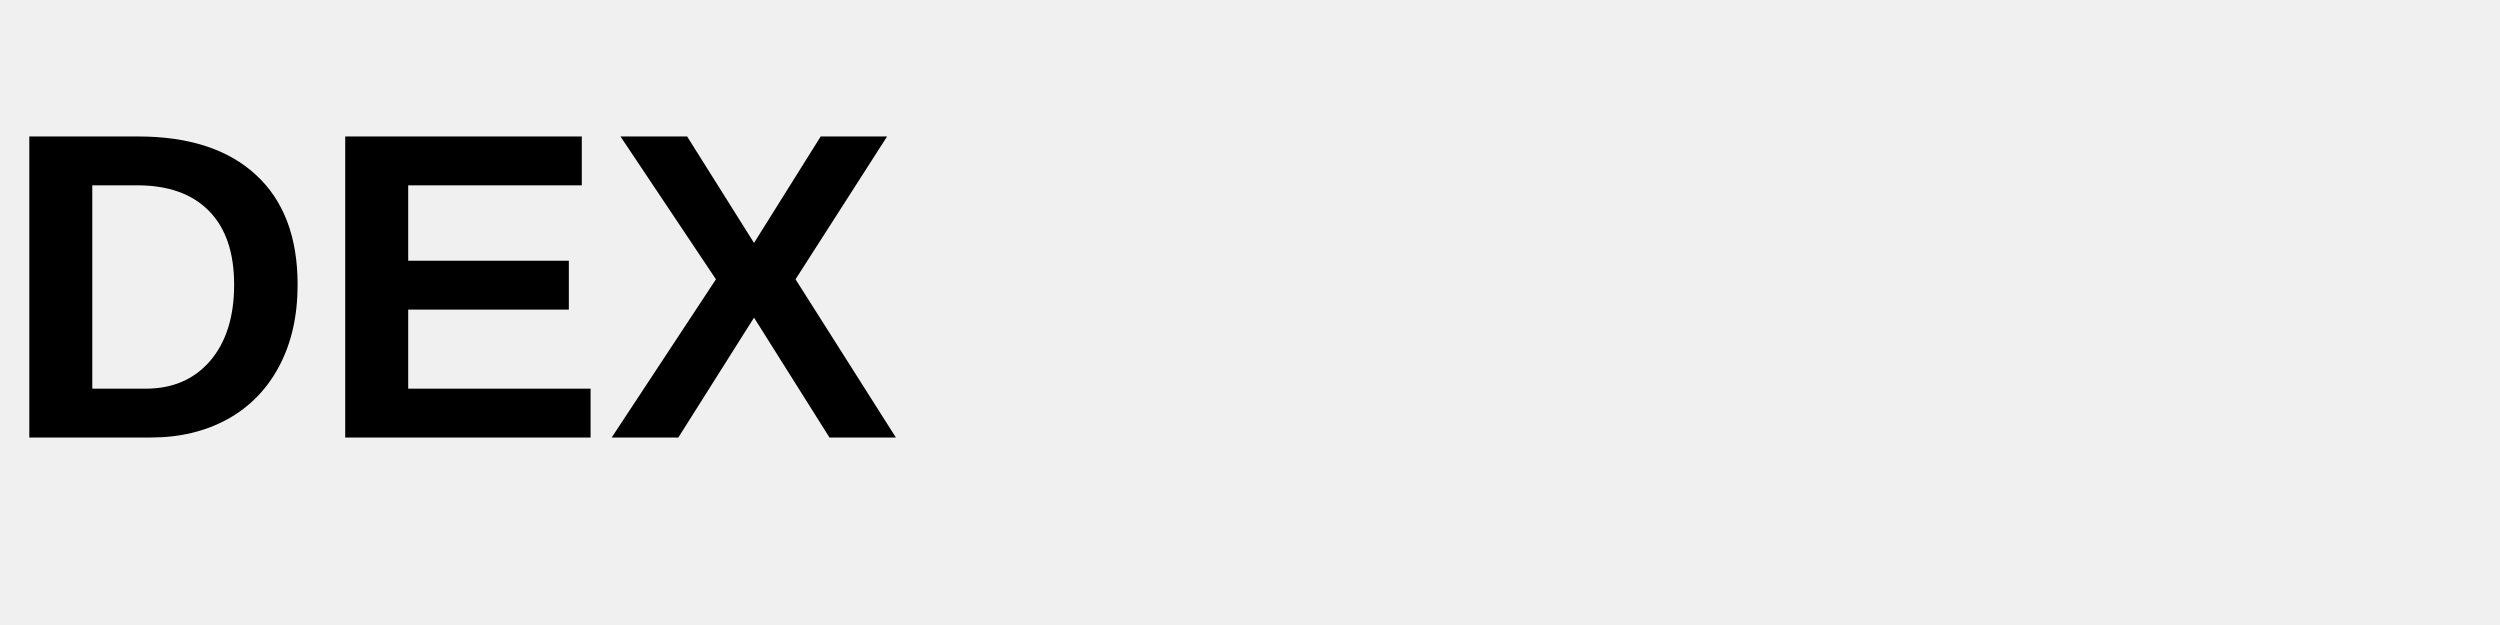
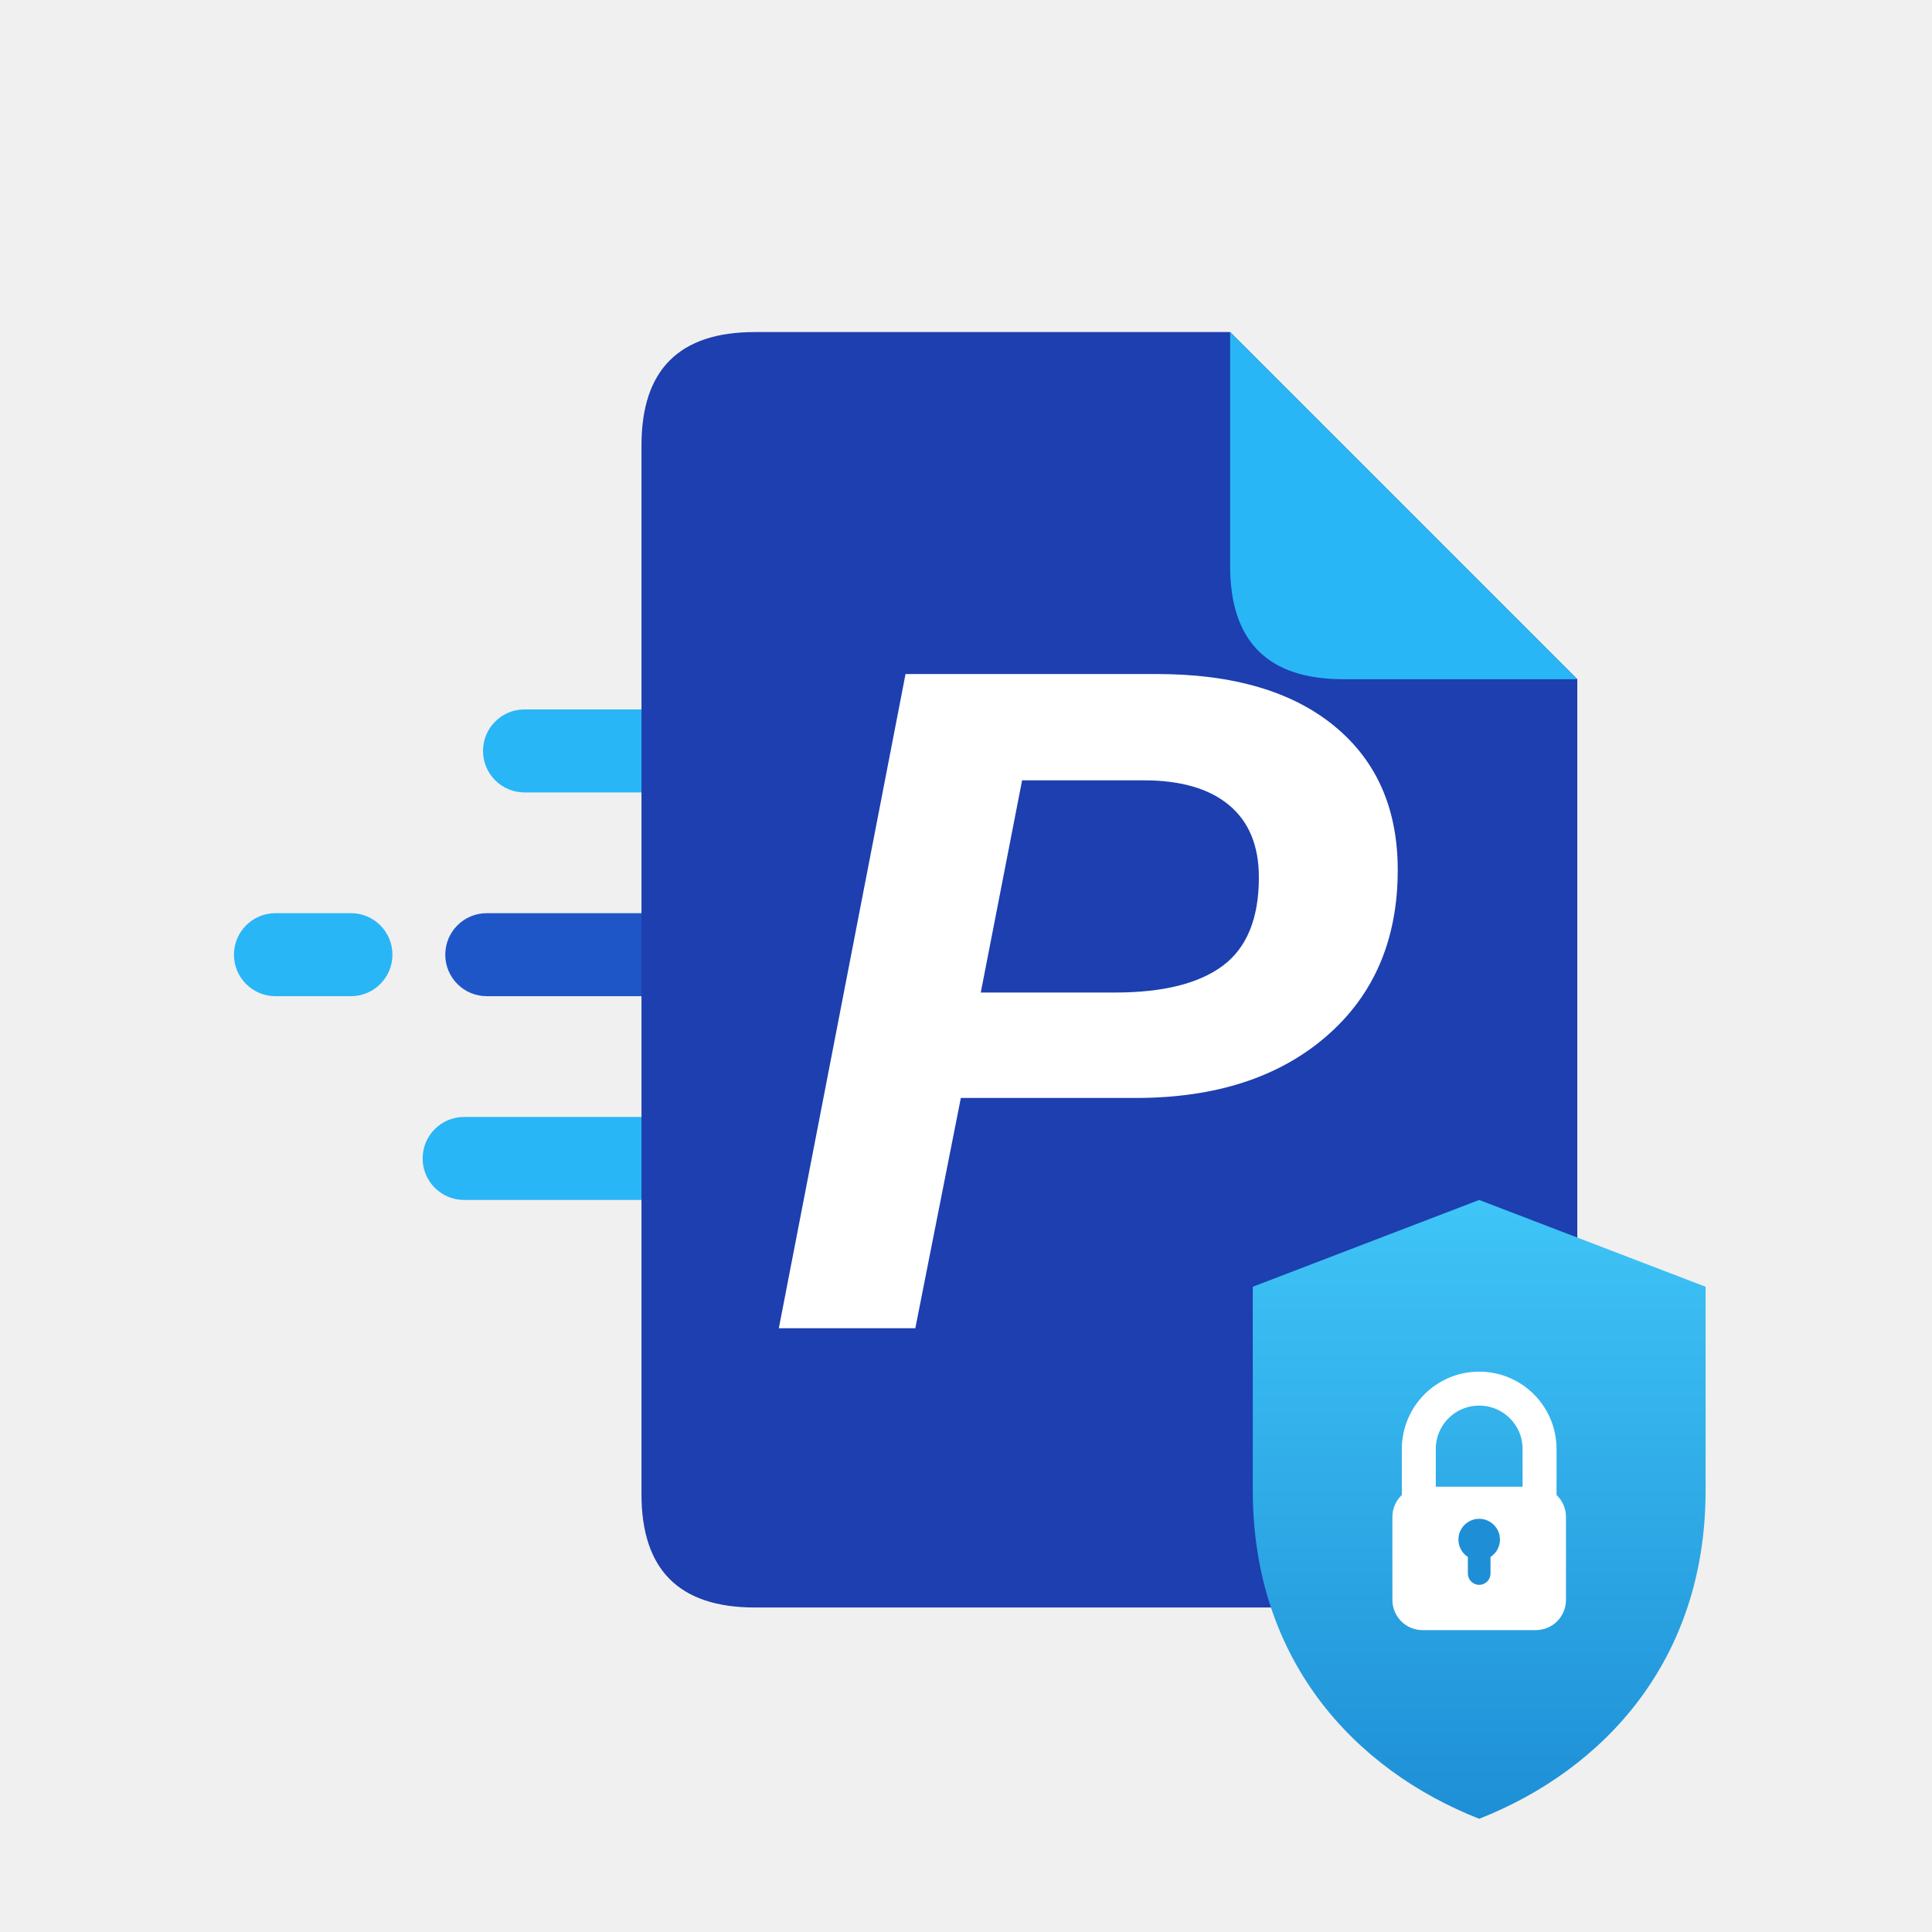
- <svg xmlns="http://www.w3.org/2000/svg" width="160" height="40" viewBox="0 0 160 40">
-   <text x="0" y="28" font-family="DexpdfCustom, Arial, sans-serif" font-size="28" font-weight="800">DEX<span fill="#FF0000">PDF</span>
-   </text>
+ <svg xmlns="http://www.w3.org/2000/svg" viewBox="0 0 512 512" role="img" aria-label="DexPDF">
+   <defs>
+     <linearGradient id="shieldGrad" x1="0" y1="0" x2="0" y2="1">
+       <stop offset="0" stop-color="#3FC5F7" />
+       <stop offset="1" stop-color="#1E8FD6" />
+     </linearGradient>
+   </defs>
+   <rect x="128" y="188" width="94" height="22" rx="11" fill="#29B6F6" />
+   <rect x="62" y="242" width="42" height="22" rx="11" fill="#29B6F6" />
+   <rect x="118" y="242" width="142" height="22" rx="11" fill="#1E56C8" />
+   <rect x="112" y="296" width="106" height="22" rx="11" fill="#29B6F6" />
+   <path d="M200 88 H326 L418 180 V396 Q418 426 388 426 H200 Q170 426 170 396 V118 Q170 88 200 88 Z" fill="#1D3FB0" />
+   <path d="M326 88 L418 180 H356 Q326 180 326 150 Z" fill="#29B6F6" />
+   <text x="286" y="352" text-anchor="middle" fill="#FFFFFF" font-family="'Arial Black', Arial, Helvetica, sans-serif" font-weight="900" font-style="italic" font-size="252">P</text>
+   <path d="M392 318 l60 23 v54 c0 45 -27 74 -60 87 c-33 -13 -60 -42 -60 -87 v-54 Z" fill="url(#shieldGrad)" />
+   <path d="M376 396 v-12 a16 16 0 0 1 32 0 v12" fill="none" stroke="#FFFFFF" stroke-width="9" stroke-linecap="round" />
+   <rect x="369" y="394" width="46" height="38" rx="8" fill="#FFFFFF" />
+   <circle cx="392" cy="408" r="5.5" fill="#1E8FD6" />
+   <rect x="389" y="408" width="6" height="12" rx="3" fill="#1E8FD6" />
</svg>
